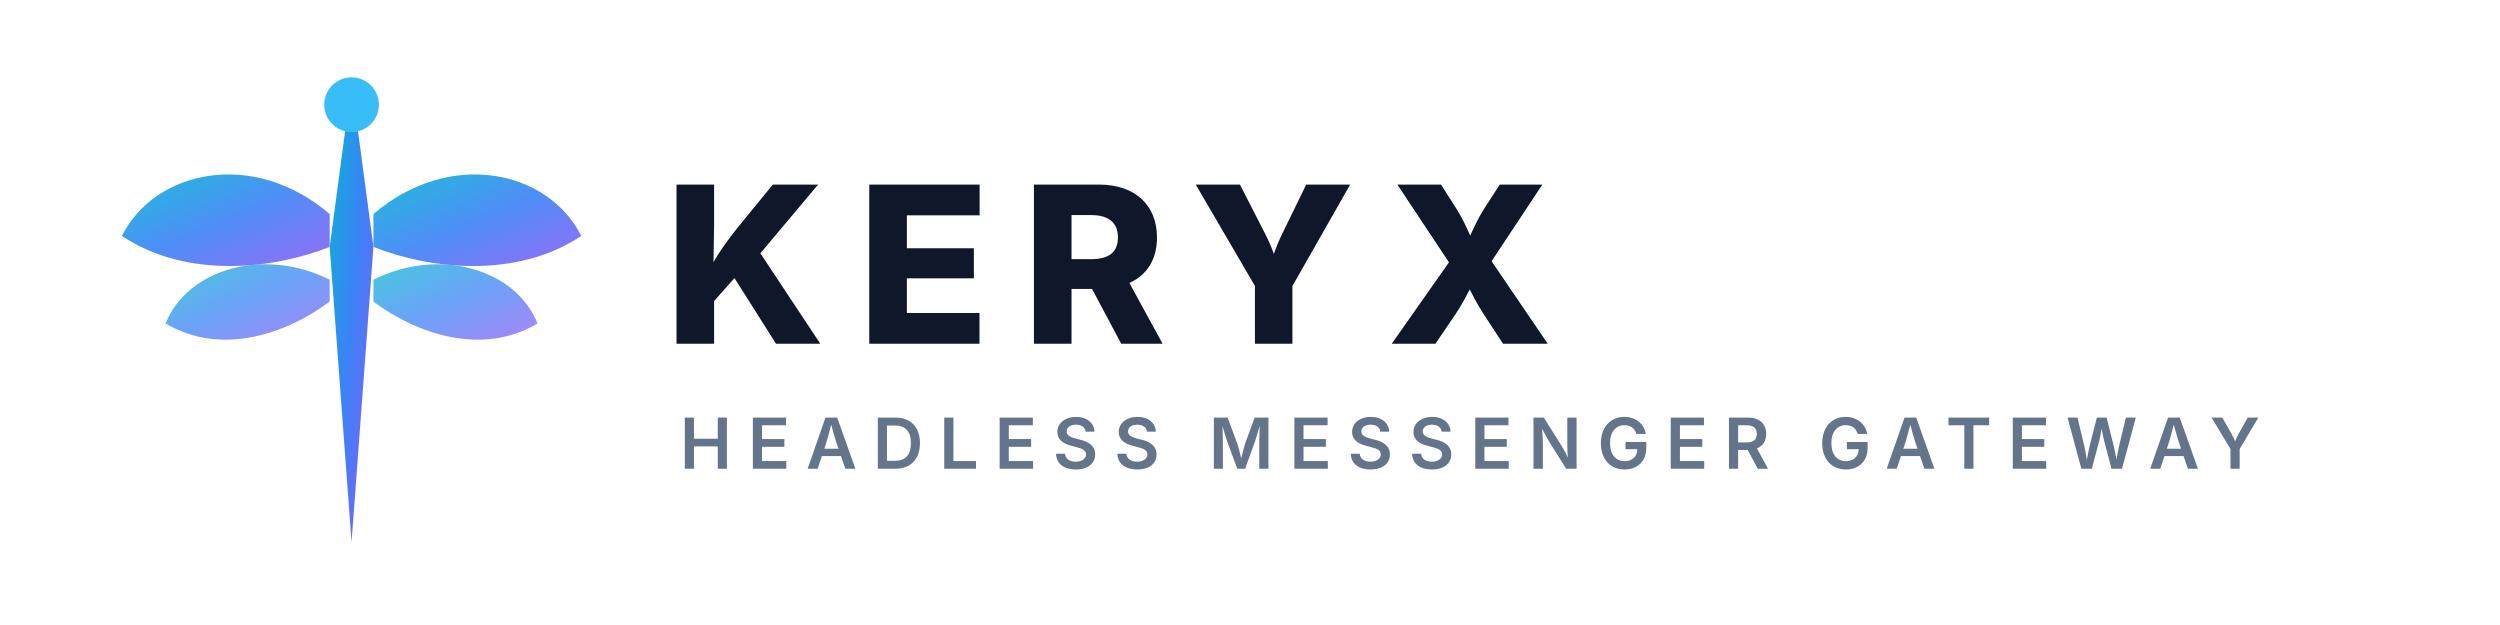
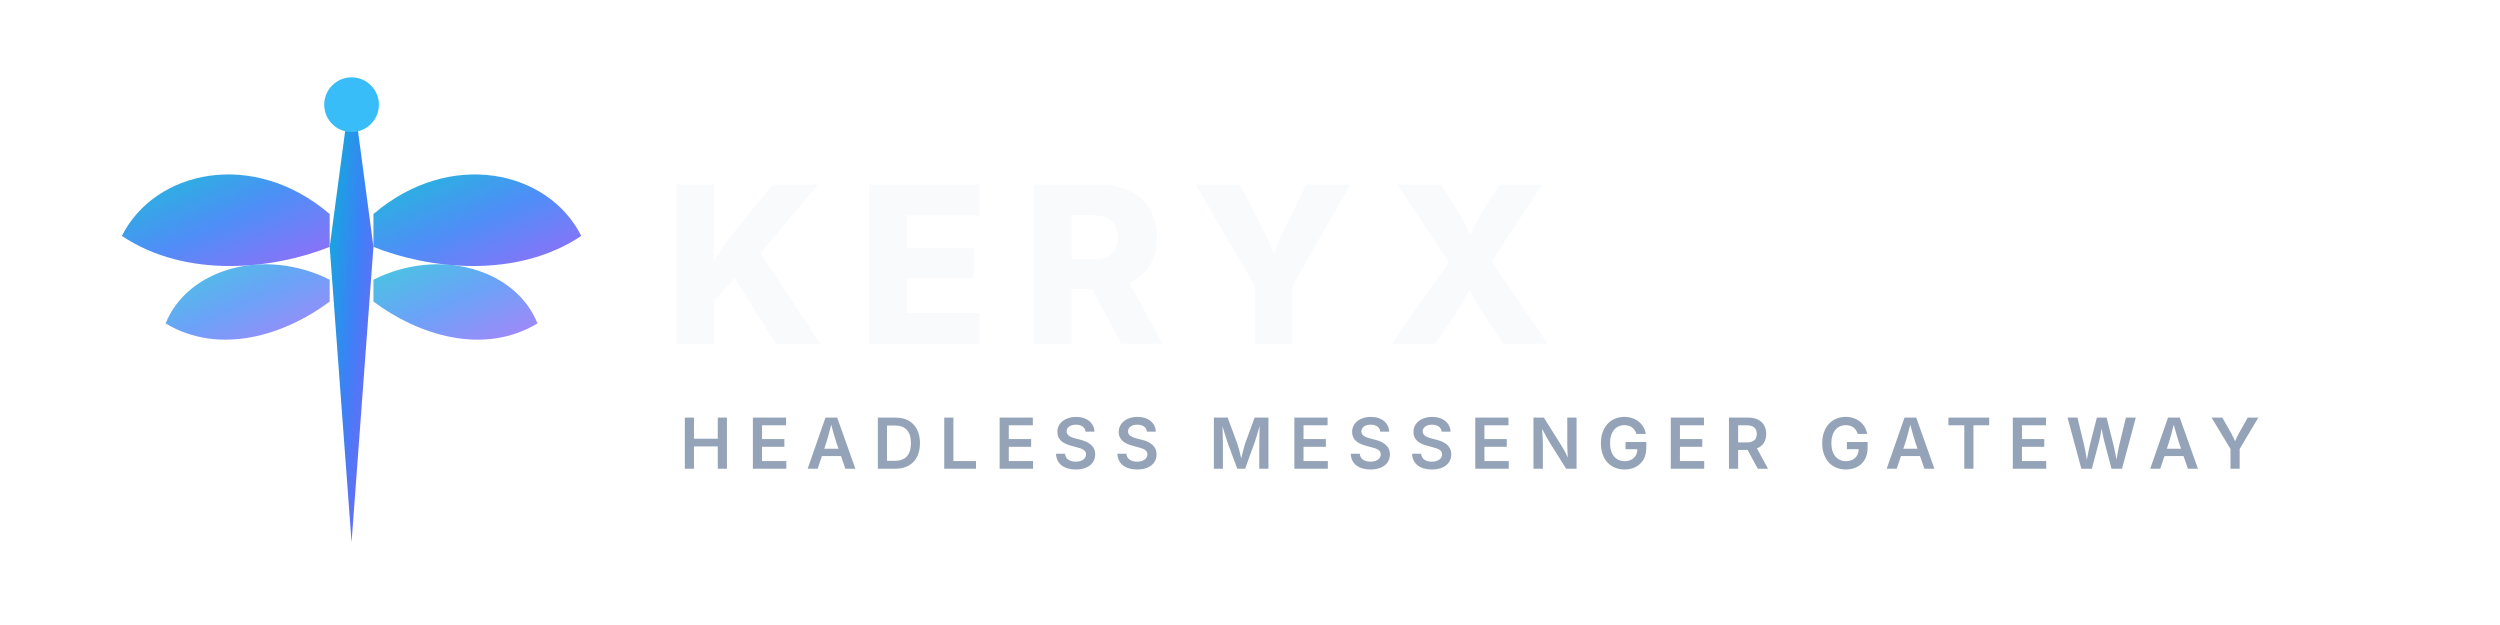
- <svg xmlns="http://www.w3.org/2000/svg" viewBox="0 0 320 80" fill="none">
+ <svg xmlns="http://www.w3.org/2000/svg" width="320" height="80" viewBox="0 0 320 80" fill="none">
  <defs>
    <linearGradient id="keryxGradH" x1="0%" y1="0%" x2="100%" y2="100%">
      <stop offset="0%" stop-color="#06B6D4" />
      <stop offset="50%" stop-color="#3B82F6" />
      <stop offset="100%" stop-color="#8B5CF6" />
    </linearGradient>
  </defs>
  <g transform="translate(10, 5) scale(0.7)">
    <path d="M50 8 L54 38 L50 92 L46 38 Z" fill="url(#keryxGradH)" />
    <path d="M54 32 C68 20 86 24 92 36 C80 44 64 42 54 38 Z" fill="url(#keryxGradH)" opacity="0.9" />
    <path d="M46 32 C32 20 14 24 8 36 C20 44 36 42 46 38 Z" fill="url(#keryxGradH)" opacity="0.9" />
    <path d="M54 44 C66 38 80 42 84 52 C74 58 62 54 54 48 Z" fill="url(#keryxGradH)" opacity="0.75" />
    <path d="M46 44 C34 38 20 42 16 52 C26 58 38 54 46 48 Z" fill="url(#keryxGradH)" opacity="0.75" />
    <circle cx="50" cy="12" r="5" fill="#38BDF8" />
  </g>
-   <text x="85" y="44" font-family="-apple-system, BlinkMacSystemFont, 'Inter', 'Segoe UI', sans-serif" font-weight="800" font-size="28" letter-spacing="4" fill="#0F172A">KERYX</text>
-   <text x="87" y="60" font-family="-apple-system, BlinkMacSystemFont, 'Inter', sans-serif" font-weight="600" font-size="9" letter-spacing="2" fill="#64748B">HEADLESS MESSENGER GATEWAY</text>
+   <text x="85" y="44" font-family="-apple-system, BlinkMacSystemFont, 'Inter', 'Segoe UI', sans-serif" font-weight="800" font-size="28" letter-spacing="4" fill="#F8FAFC">KERYX</text>
+   <text x="87" y="60" font-family="-apple-system, BlinkMacSystemFont, 'Inter', sans-serif" font-weight="600" font-size="9" letter-spacing="2" fill="#94A3B8">HEADLESS MESSENGER GATEWAY</text>
</svg>
